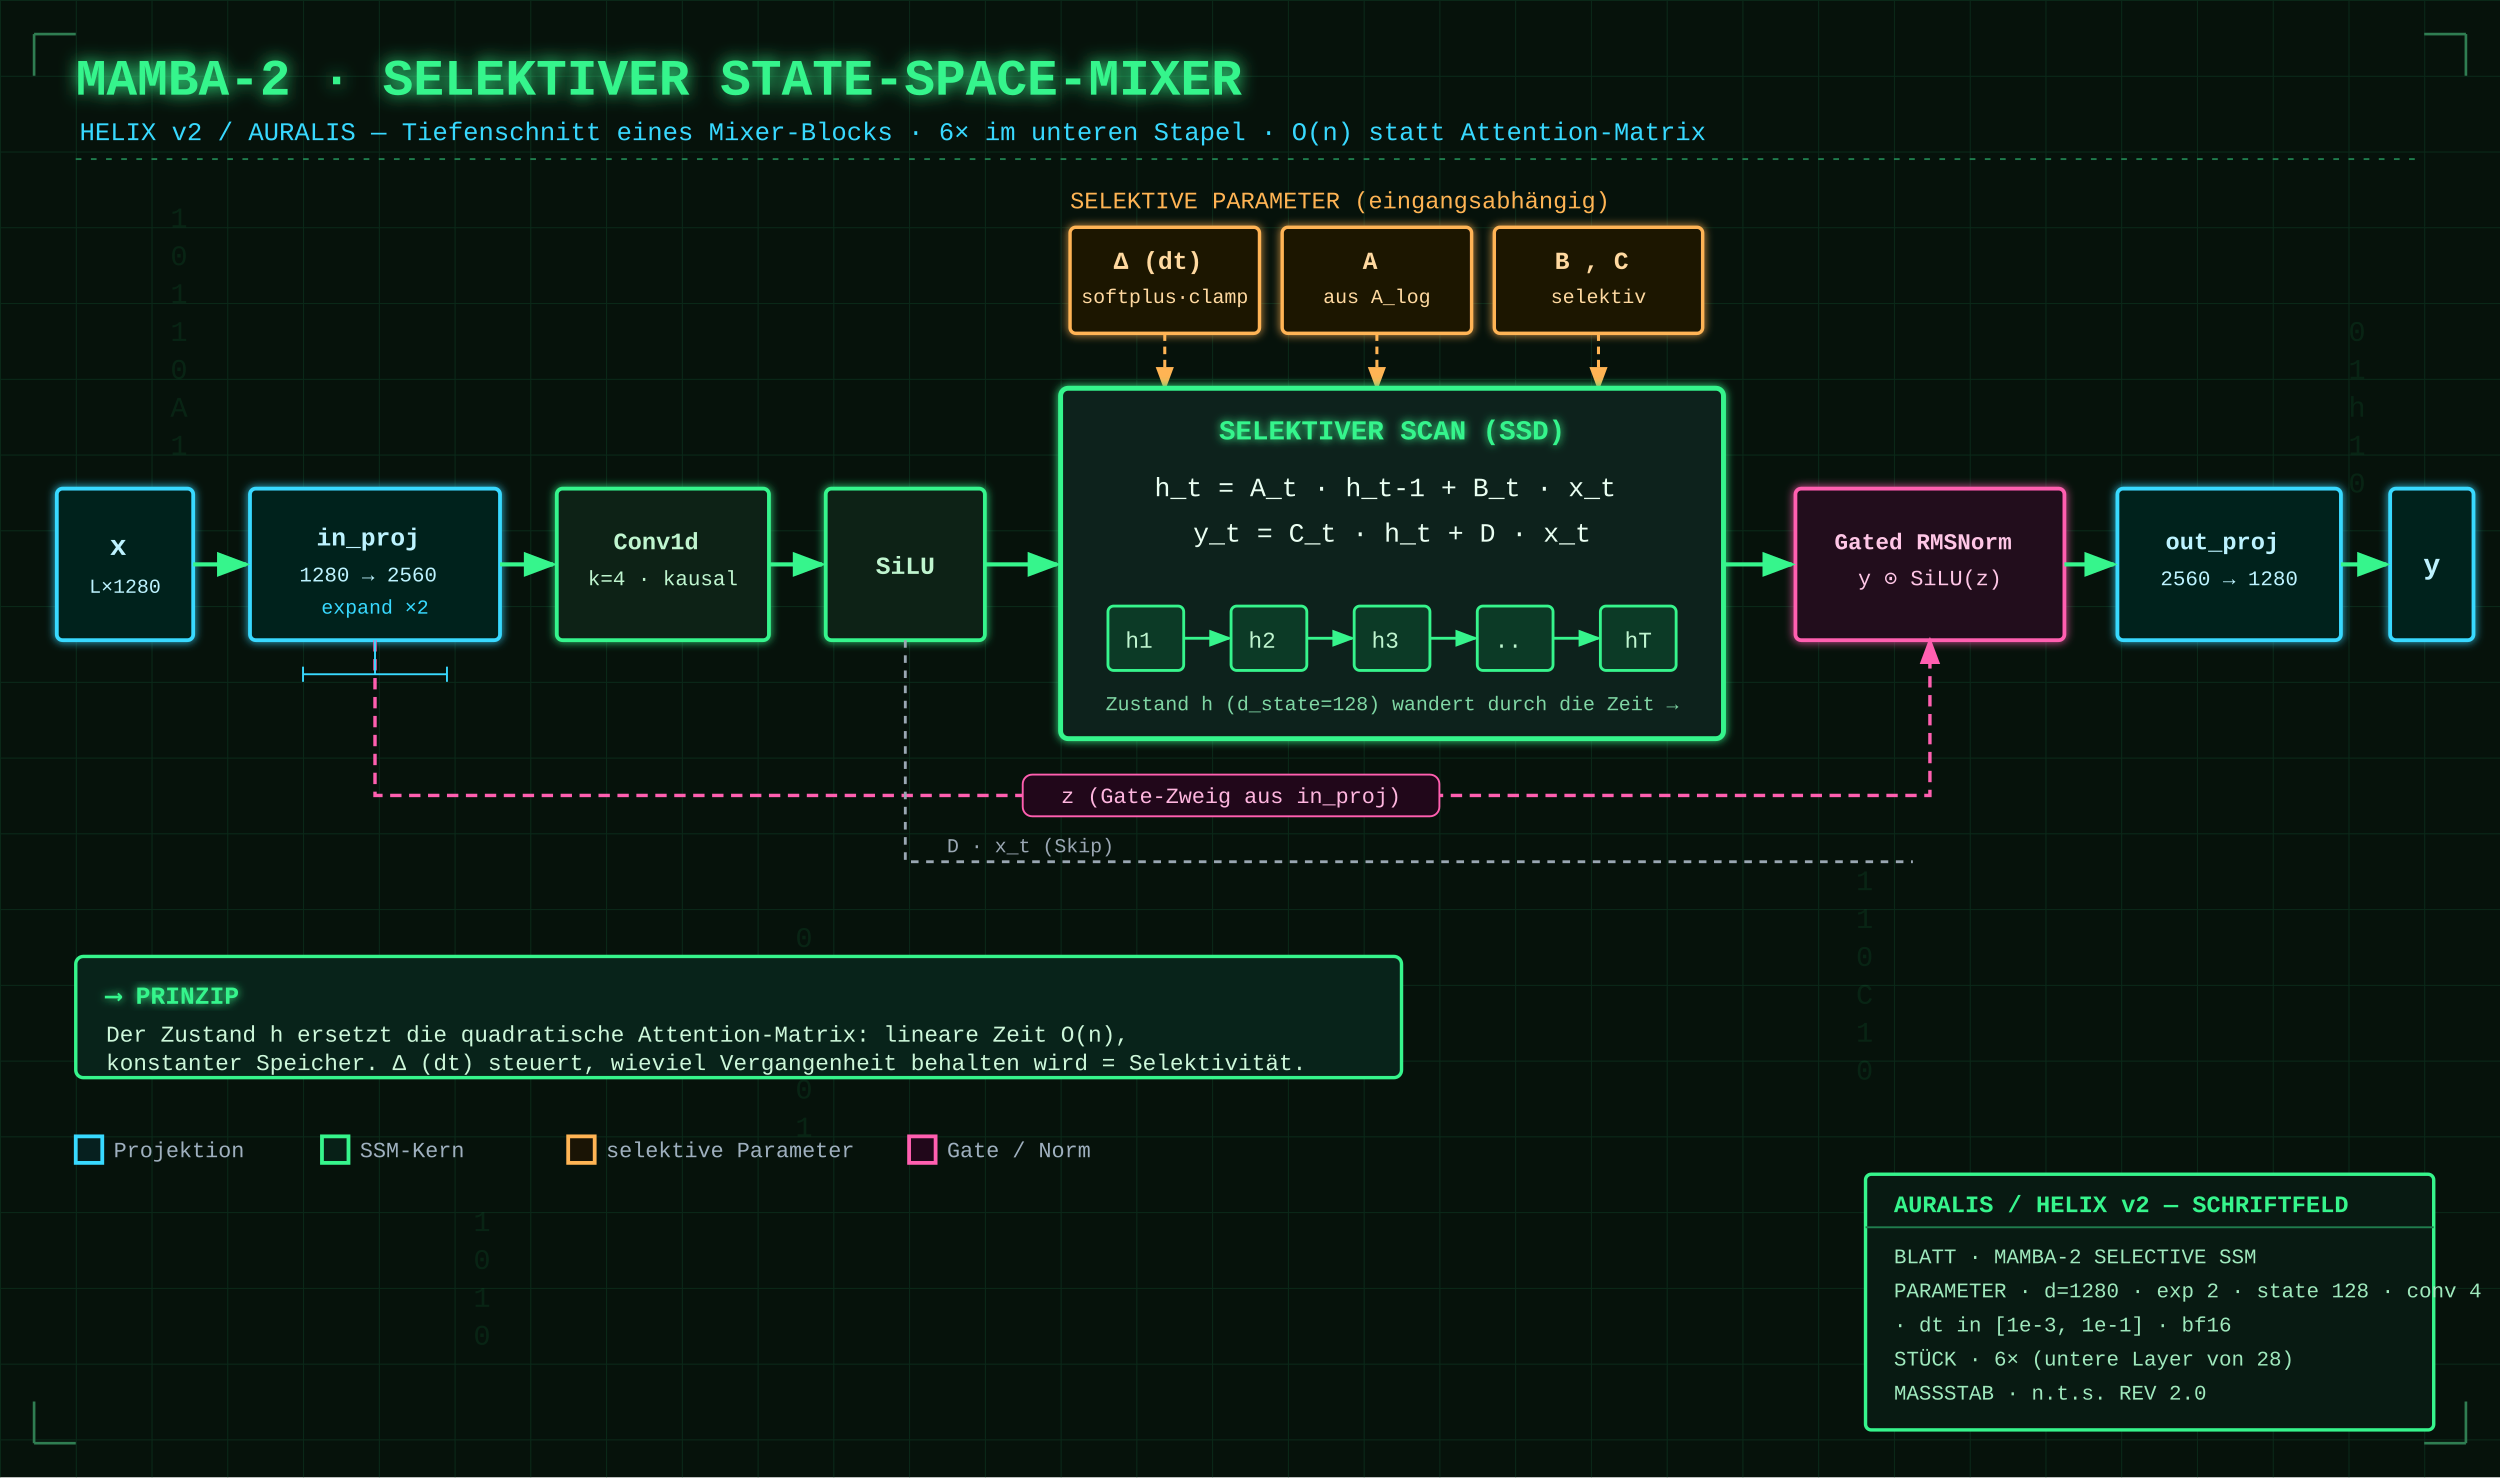
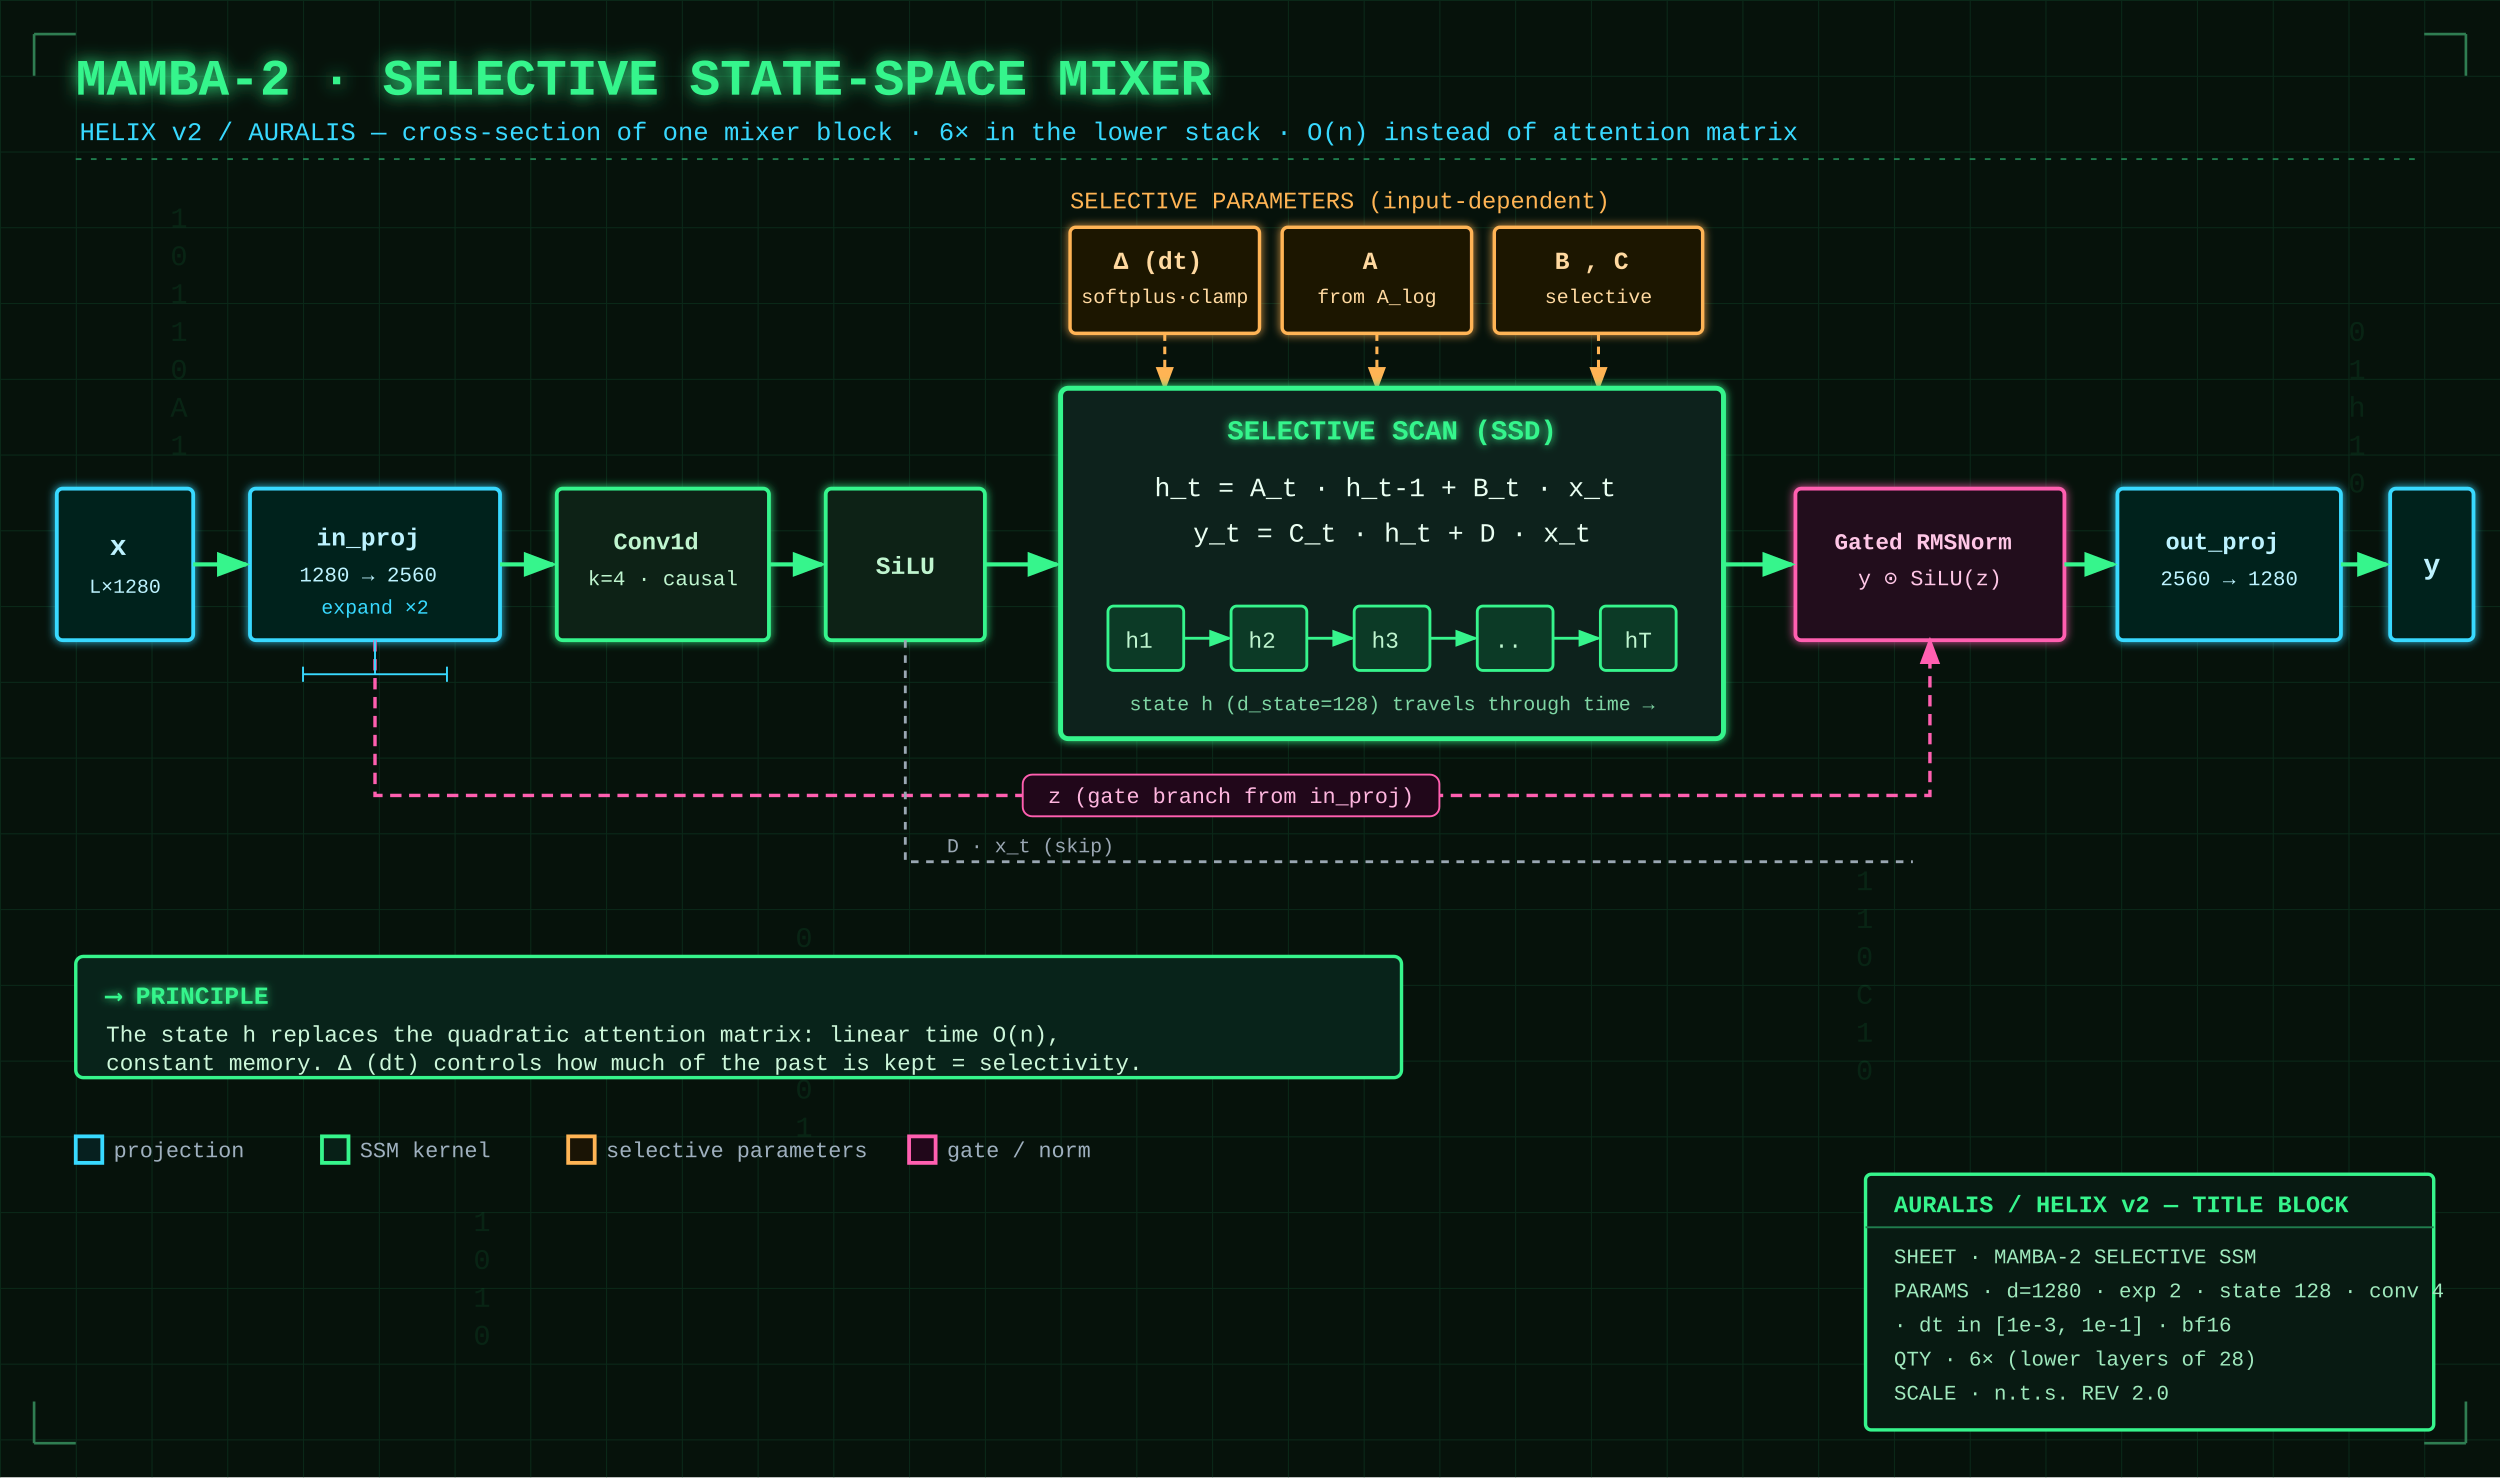
<svg xmlns="http://www.w3.org/2000/svg" viewBox="0 0 1320 780" font-family="Consolas, 'Courier New', monospace">
  <defs>
    <filter id="glow" x="-40%" y="-40%" width="180%" height="180%">
      <feGaussianBlur stdDeviation="2.2" result="b" />
      <feMerge>
        <feMergeNode in="b" />
        <feMergeNode in="SourceGraphic" />
      </feMerge>
    </filter>
    <filter id="bigglow" x="-60%" y="-60%" width="220%" height="220%">
      <feGaussianBlur stdDeviation="4.5" result="b" />
      <feMerge>
        <feMergeNode in="b" />
        <feMergeNode in="SourceGraphic" />
      </feMerge>
    </filter>
    <pattern id="grid" width="40" height="40" patternUnits="userSpaceOnUse">
      <path d="M40 0 H0 V40" fill="none" stroke="#0e3b25" stroke-width="1" opacity="0.55" />
    </pattern>
    <marker id="ag" markerWidth="9" markerHeight="9" refX="7" refY="3" orient="auto">
      <path d="M0,0 L8,3 L0,6 Z" fill="#36f58c" />
    </marker>
    <marker id="aa" markerWidth="9" markerHeight="9" refX="7" refY="3" orient="auto">
      <path d="M0,0 L8,3 L0,6 Z" fill="#ffb454" />
    </marker>
    <marker id="am" markerWidth="9" markerHeight="9" refX="7" refY="3" orient="auto">
      <path d="M0,0 L8,3 L0,6 Z" fill="#ff5fb0" />
    </marker>
  </defs>
  <rect x="0" y="0" width="1320" height="780" fill="#06120b" />
  <rect x="0" y="0" width="1320" height="780" fill="url(#grid)" />
  <g fill="#1bd06a" opacity="0.10" font-size="15">
    <text x="90" y="120">1<tspan x="90" dy="20">0</tspan>
      <tspan x="90" dy="20">1</tspan>
      <tspan x="90" dy="20">1</tspan>
      <tspan x="90" dy="20">0</tspan>
      <tspan x="90" dy="20">A</tspan>
      <tspan x="90" dy="20">1</tspan>
    </text>
    <text x="420" y="500">0<tspan x="420" dy="20">1</tspan>
      <tspan x="420" dy="20">0</tspan>
      <tspan x="420" dy="20">B</tspan>
      <tspan x="420" dy="20">0</tspan>
      <tspan x="420" dy="20">1</tspan>
    </text>
    <text x="980" y="470">1<tspan x="980" dy="20">1</tspan>
      <tspan x="980" dy="20">0</tspan>
      <tspan x="980" dy="20">C</tspan>
      <tspan x="980" dy="20">1</tspan>
      <tspan x="980" dy="20">0</tspan>
    </text>
    <text x="1240" y="180">0<tspan x="1240" dy="20">1</tspan>
      <tspan x="1240" dy="20">h</tspan>
      <tspan x="1240" dy="20">1</tspan>
      <tspan x="1240" dy="20">0</tspan>
    </text>
    <text x="250" y="650">1<tspan x="250" dy="20">0</tspan>
      <tspan x="250" dy="20">1</tspan>
      <tspan x="250" dy="20">0</tspan>
    </text>
  </g>
  <g stroke="#2f7d52" stroke-width="1.4">
    <path d="M18,18 h22 M18,18 v22" />
    <path d="M1302,18 h-22 M1302,18 v22" />
    <path d="M18,762 h22 M18,762 v-22" />
    <path d="M1302,762 h-22 M1302,762 v-22" />
  </g>
-   <text x="40" y="50" font-size="27" font-weight="700" fill="#36f58c" filter="url(#bigglow)">MAMBA-2  ·  SELEKTIVER STATE-SPACE-MIXER</text>
-   <text x="42" y="74" font-size="13.5" fill="#38d9ff">HELIX v2 / AURALIS — Tiefenschnitt eines Mixer-Blocks · 6× im unteren Stapel · O(n) statt Attention-Matrix</text>
+   <text x="40" y="50" font-size="27" font-weight="700" fill="#36f58c" filter="url(#bigglow)">MAMBA-2  ·  SELECTIVE STATE-SPACE MIXER</text>
+   <text x="42" y="74" font-size="13.5" fill="#38d9ff">HELIX v2 / AURALIS — cross-section of one mixer block · 6× in the lower stack · O(n) instead of attention matrix</text>
  <line x1="40" y1="84" x2="1280" y2="84" stroke="#1f7d4d" stroke-width="1" stroke-dasharray="3 5" />
-   <text x="565" y="110" font-size="12.5" fill="#ffb454">SELEKTIVE PARAMETER  (eingangsabhängig)</text>
+   <text x="565" y="110" font-size="12.5" fill="#ffb454">SELECTIVE PARAMETERS  (input-dependent)</text>
  <rect x="565" y="120" width="100" height="56" rx="3" fill="#1a1405" stroke="#ffb454" stroke-width="1.8" filter="url(#glow)" />
  <text x="615" text-anchor="middle" fill="#ffd9a0">
    <tspan x="615" y="142" font-size="13" font-weight="700">Δ (dt)</tspan>
    <tspan x="615" y="160" font-size="10.5">softplus·clamp</tspan>
  </text>
  <rect x="677" y="120" width="100" height="56" rx="3" fill="#1a1405" stroke="#ffb454" stroke-width="1.8" filter="url(#glow)" />
  <text x="727" text-anchor="middle" fill="#ffd9a0">
    <tspan x="727" y="142" font-size="13" font-weight="700">A</tspan>
-     <tspan x="727" y="160" font-size="10.5">aus A_log</tspan>
+     <tspan x="727" y="160" font-size="10.5">from A_log</tspan>
  </text>
  <rect x="789" y="120" width="110" height="56" rx="3" fill="#1a1405" stroke="#ffb454" stroke-width="1.8" filter="url(#glow)" />
  <text x="844" text-anchor="middle" fill="#ffd9a0">
    <tspan x="844" y="142" font-size="13" font-weight="700">B , C</tspan>
-     <tspan x="844" y="160" font-size="10.5">selektiv</tspan>
+     <tspan x="844" y="160" font-size="10.5">selective</tspan>
  </text>
  <line x1="615" y1="176" x2="615" y2="205" stroke="#ffb454" stroke-width="1.6" stroke-dasharray="4 3" marker-end="url(#aa)" />
  <line x1="727" y1="176" x2="727" y2="205" stroke="#ffb454" stroke-width="1.6" stroke-dasharray="4 3" marker-end="url(#aa)" />
  <line x1="844" y1="176" x2="844" y2="205" stroke="#ffb454" stroke-width="1.6" stroke-dasharray="4 3" marker-end="url(#aa)" />
  <rect x="30" y="258" width="72" height="80" rx="3" fill="#06201f" stroke="#38d9ff" stroke-width="2" filter="url(#glow)" />
  <text x="66" text-anchor="middle" fill="#bdf3ff">
    <tspan x="66" y="293" font-size="15" font-weight="700">x</tspan>
    <tspan x="66" y="313" font-size="10.5">L×1280</tspan>
  </text>
  <rect x="132" y="258" width="132" height="80" rx="3" fill="#06201f" stroke="#38d9ff" stroke-width="2" filter="url(#glow)" />
  <text x="198" text-anchor="middle" fill="#bdf3ff">
    <tspan x="198" y="288" font-size="13" font-weight="700">in_proj</tspan>
    <tspan x="198" y="307" font-size="11">1280 → 2560</tspan>
    <tspan x="198" y="324" font-size="10.5" fill="#38d9ff">expand ×2</tspan>
  </text>
  <rect x="294" y="258" width="112" height="80" rx="3" fill="#072017" stroke="#36f58c" stroke-width="2" filter="url(#glow)" />
  <text x="350" text-anchor="middle" fill="#bff5cf">
    <tspan x="350" y="290" font-size="12.5" font-weight="700">Conv1d</tspan>
-     <tspan x="350" y="309" font-size="11">k=4 · kausal</tspan>
+     <tspan x="350" y="309" font-size="11">k=4 · causal</tspan>
  </text>
  <rect x="436" y="258" width="84" height="80" rx="3" fill="#072017" stroke="#36f58c" stroke-width="2" filter="url(#glow)" />
  <text x="478" y="303" text-anchor="middle" font-size="13" font-weight="700" fill="#bff5cf">SiLU</text>
  <rect x="560" y="205" width="350" height="185" rx="4" fill="#08231a" stroke="#36f58c" stroke-width="2.6" filter="url(#glow)" />
-   <text x="735" y="232" text-anchor="middle" font-size="14.5" font-weight="700" fill="#36f58c" filter="url(#glow)">SELEKTIVER SCAN  (SSD)</text>
+   <text x="735" y="232" text-anchor="middle" font-size="14.5" font-weight="700" fill="#36f58c" filter="url(#glow)">SELECTIVE SCAN  (SSD)</text>
  <text x="735" text-anchor="middle" fill="#eafff2">
    <tspan x="735" y="262" font-size="14">h_t = A_t · h_t-1 + B_t · x_t</tspan>
    <tspan x="735" y="286" font-size="14">y_t = C_t · h_t + D · x_t</tspan>
  </text>
  <g>
    <rect x="585" y="320" width="40" height="34" rx="3" fill="#0c3a26" stroke="#36f58c" stroke-width="1.5" />
    <rect x="650" y="320" width="40" height="34" rx="3" fill="#0c3a26" stroke="#36f58c" stroke-width="1.5" />
    <rect x="715" y="320" width="40" height="34" rx="3" fill="#0c3a26" stroke="#36f58c" stroke-width="1.5" />
    <rect x="780" y="320" width="40" height="34" rx="3" fill="#0c3a26" stroke="#36f58c" stroke-width="1.5" />
    <rect x="845" y="320" width="40" height="34" rx="3" fill="#0c3a26" stroke="#36f58c" stroke-width="1.5" />
    <text font-size="12" fill="#bff5cf" text-anchor="middle">
      <tspan x="605" y="342">h1</tspan>
      <tspan x="670" y="342">h2</tspan>
      <tspan x="735" y="342">h3</tspan>
      <tspan x="800" y="342">..</tspan>
      <tspan x="865" y="342">hT</tspan>
    </text>
    <line x1="625" y1="337" x2="649" y2="337" stroke="#36f58c" stroke-width="1.5" marker-end="url(#ag)" />
    <line x1="690" y1="337" x2="714" y2="337" stroke="#36f58c" stroke-width="1.5" marker-end="url(#ag)" />
    <line x1="755" y1="337" x2="779" y2="337" stroke="#36f58c" stroke-width="1.5" marker-end="url(#ag)" />
    <line x1="820" y1="337" x2="844" y2="337" stroke="#36f58c" stroke-width="1.5" marker-end="url(#ag)" />
-     <text x="735" y="375" text-anchor="middle" font-size="10.5" fill="#7fd6a4">Zustand h (d_state=128) wandert durch die Zeit  →</text>
+     <text x="735" y="375" text-anchor="middle" font-size="10.5" fill="#7fd6a4">state h (d_state=128) travels through time  →</text>
  </g>
  <rect x="948" y="258" width="142" height="80" rx="3" fill="#21071a" stroke="#ff5fb0" stroke-width="2" filter="url(#glow)" />
  <text x="1019" text-anchor="middle" fill="#ffc6e6">
    <tspan x="1019" y="290" font-size="12" font-weight="700">Gated RMSNorm</tspan>
    <tspan x="1019" y="309" font-size="11.5">y ⊙ SiLU(z)</tspan>
  </text>
  <rect x="1118" y="258" width="118" height="80" rx="3" fill="#06201f" stroke="#38d9ff" stroke-width="2" filter="url(#glow)" />
  <text x="1177" text-anchor="middle" fill="#bdf3ff">
    <tspan x="1177" y="290" font-size="12.5" font-weight="700">out_proj</tspan>
    <tspan x="1177" y="309" font-size="11">2560 → 1280</tspan>
  </text>
  <rect x="1262" y="258" width="44" height="80" rx="3" fill="#06201f" stroke="#38d9ff" stroke-width="2" filter="url(#glow)" />
  <text x="1284" y="303" text-anchor="middle" font-size="15" font-weight="700" fill="#bdf3ff">y</text>
  <g stroke="#36f58c" stroke-width="2.2">
    <line x1="102" y1="298" x2="130" y2="298" marker-end="url(#ag)" />
    <line x1="264" y1="298" x2="292" y2="298" marker-end="url(#ag)" />
    <line x1="406" y1="298" x2="434" y2="298" marker-end="url(#ag)" />
    <line x1="520" y1="298" x2="558" y2="298" marker-end="url(#ag)" />
    <line x1="910" y1="298" x2="946" y2="298" marker-end="url(#ag)" />
    <line x1="1090" y1="298" x2="1116" y2="298" marker-end="url(#ag)" />
    <line x1="1236" y1="298" x2="1260" y2="298" marker-end="url(#ag)" />
  </g>
  <path d="M198,338 L198,420 L1019,420 L1019,338" fill="none" stroke="#ff5fb0" stroke-width="1.8" stroke-dasharray="6 4" marker-end="url(#am)" />
  <rect x="540" y="409" width="220" height="22" rx="5" fill="#21071a" stroke="#ff5fb0" stroke-width="1" />
-   <text x="650" y="424" text-anchor="middle" font-size="11.5" fill="#ffb6df">z (Gate-Zweig aus in_proj)</text>
+   <text x="650" y="424" text-anchor="middle" font-size="11.5" fill="#ffb6df">z (gate branch from in_proj)</text>
  <path d="M478,338 L478,455 L1010,455" fill="none" stroke="#9aa7b3" stroke-width="1.5" stroke-dasharray="4 4" />
-   <text x="500" y="450" font-size="10.5" fill="#9aa7b3">D · x_t  (Skip)</text>
+   <text x="500" y="450" font-size="10.5" fill="#9aa7b3">D · x_t  (skip)</text>
  <line x1="198" y1="338" x2="198" y2="356" stroke="#38d9ff" stroke-width="1" />
  <line x1="160" y1="356" x2="236" y2="356" stroke="#38d9ff" stroke-width="1" />
  <line x1="160" y1="352" x2="160" y2="360" stroke="#38d9ff" stroke-width="1" />
  <line x1="236" y1="352" x2="236" y2="360" stroke="#38d9ff" stroke-width="1" />
  <rect x="40" y="505" width="700" height="64" rx="4" fill="#08231a" stroke="#36f58c" stroke-width="1.8" />
-   <text x="56" y="530" font-size="13" font-weight="700" fill="#36f58c" filter="url(#glow)">⟶  PRINZIP</text>
+   <text x="56" y="530" font-size="13" font-weight="700" fill="#36f58c" filter="url(#glow)">⟶  PRINCIPLE</text>
  <text x="56" fill="#cdf7da" font-size="12">
-     <tspan x="56" y="550">Der Zustand h ersetzt die quadratische Attention-Matrix: lineare Zeit O(n),</tspan>
-     <tspan x="56" y="565">konstanter Speicher. Δ (dt) steuert, wieviel Vergangenheit behalten wird = Selektivität.</tspan>
+     <tspan x="56" y="550">The state h replaces the quadratic attention matrix: linear time O(n),</tspan>
+     <tspan x="56" y="565">constant memory. Δ (dt) controls how much of the past is kept = selectivity.</tspan>
  </text>
  <g font-size="11.5">
    <rect x="40" y="600" width="14" height="14" fill="#06201f" stroke="#38d9ff" stroke-width="2" />
-     <text x="60" y="611" fill="#9fb0bf">Projektion</text>
+     <text x="60" y="611" fill="#9fb0bf">projection</text>
    <rect x="170" y="600" width="14" height="14" fill="#072017" stroke="#36f58c" stroke-width="2" />
-     <text x="190" y="611" fill="#9fb0bf">SSM-Kern</text>
+     <text x="190" y="611" fill="#9fb0bf">SSM kernel</text>
    <rect x="300" y="600" width="14" height="14" fill="#1a1405" stroke="#ffb454" stroke-width="2" />
-     <text x="320" y="611" fill="#9fb0bf">selektive Parameter</text>
+     <text x="320" y="611" fill="#9fb0bf">selective parameters</text>
    <rect x="480" y="600" width="14" height="14" fill="#21071a" stroke="#ff5fb0" stroke-width="2" />
-     <text x="500" y="611" fill="#9fb0bf">Gate / Norm</text>
+     <text x="500" y="611" fill="#9fb0bf">gate / norm</text>
  </g>
  <rect x="985" y="620" width="300" height="135" rx="3" fill="#081a12" stroke="#36f58c" stroke-width="1.8" />
  <line x1="985" y1="648" x2="1285" y2="648" stroke="#1f7d4d" stroke-width="1" />
-   <text x="1000" y="640" font-size="12.5" font-weight="700" fill="#36f58c">AURALIS / HELIX v2 — SCHRIFTFELD</text>
+   <text x="1000" y="640" font-size="12.5" font-weight="700" fill="#36f58c">AURALIS / HELIX v2 — TITLE BLOCK</text>
  <text fill="#9fe9bd" font-size="11">
-     <tspan x="1000" y="667">BLATT     · MAMBA-2 SELECTIVE SSM</tspan>
-     <tspan x="1000" y="685">PARAMETER · d=1280 · exp 2 · state 128 · conv 4</tspan>
+     <tspan x="1000" y="667">SHEET     · MAMBA-2 SELECTIVE SSM</tspan>
+     <tspan x="1000" y="685">PARAMS    · d=1280 · exp 2 · state 128 · conv 4</tspan>
    <tspan x="1000" y="703">          · dt in [1e-3, 1e-1] · bf16</tspan>
-     <tspan x="1000" y="721">STÜCK     · 6× (untere Layer von 28)</tspan>
-     <tspan x="1000" y="739">MASSSTAB  · n.t.s.            REV 2.0</tspan>
+     <tspan x="1000" y="721">QTY       · 6× (lower layers of 28)</tspan>
+     <tspan x="1000" y="739">SCALE     · n.t.s.            REV 2.0</tspan>
  </text>
</svg>
